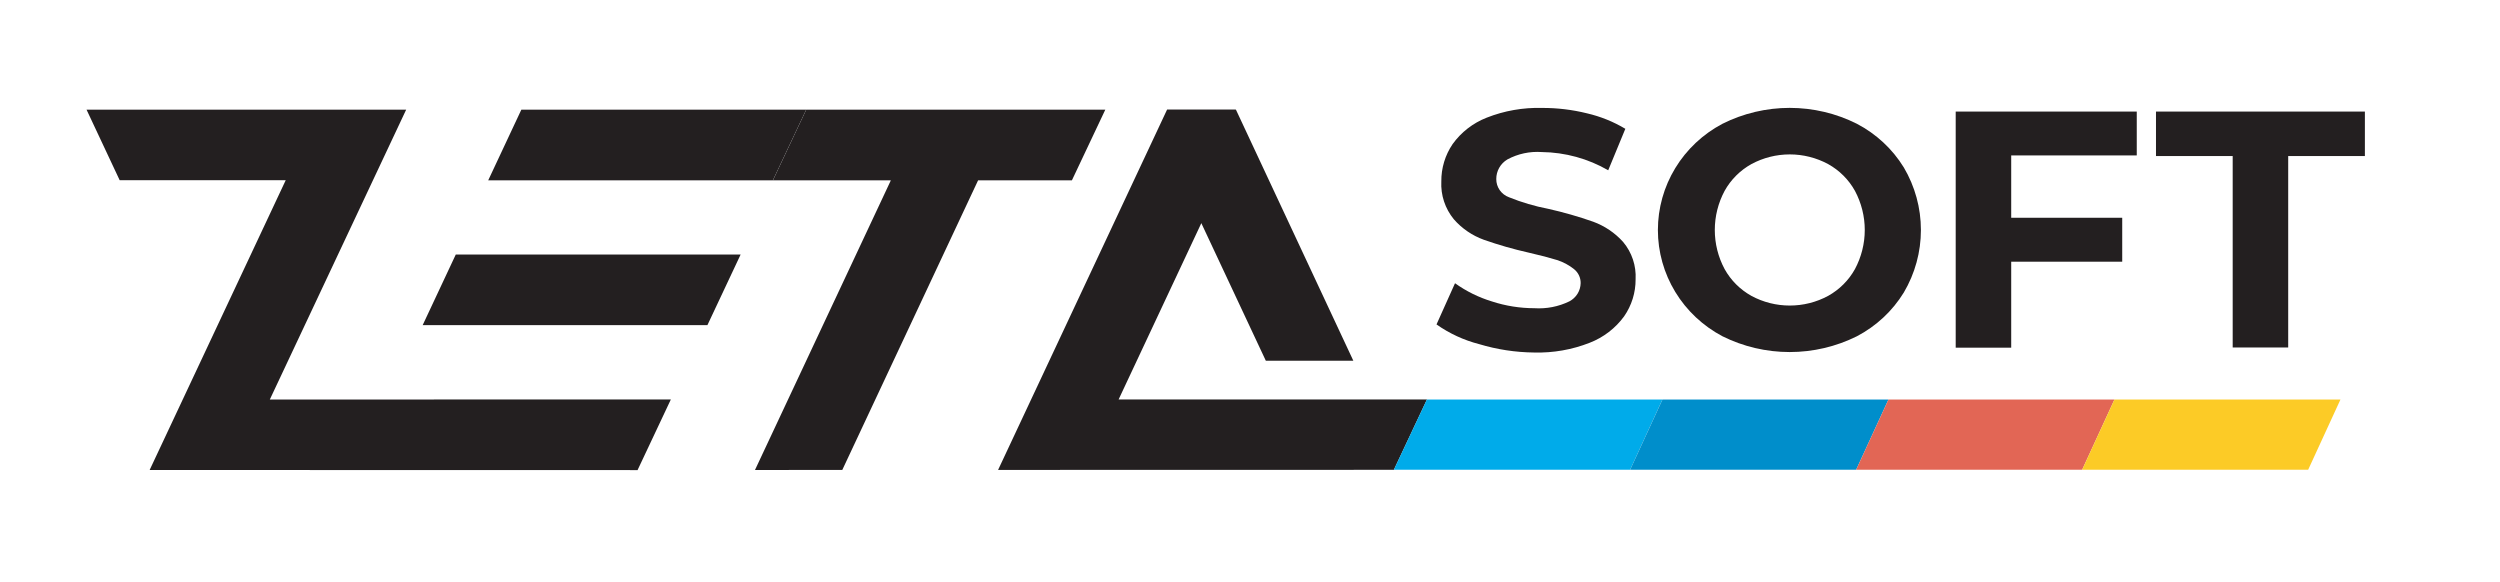
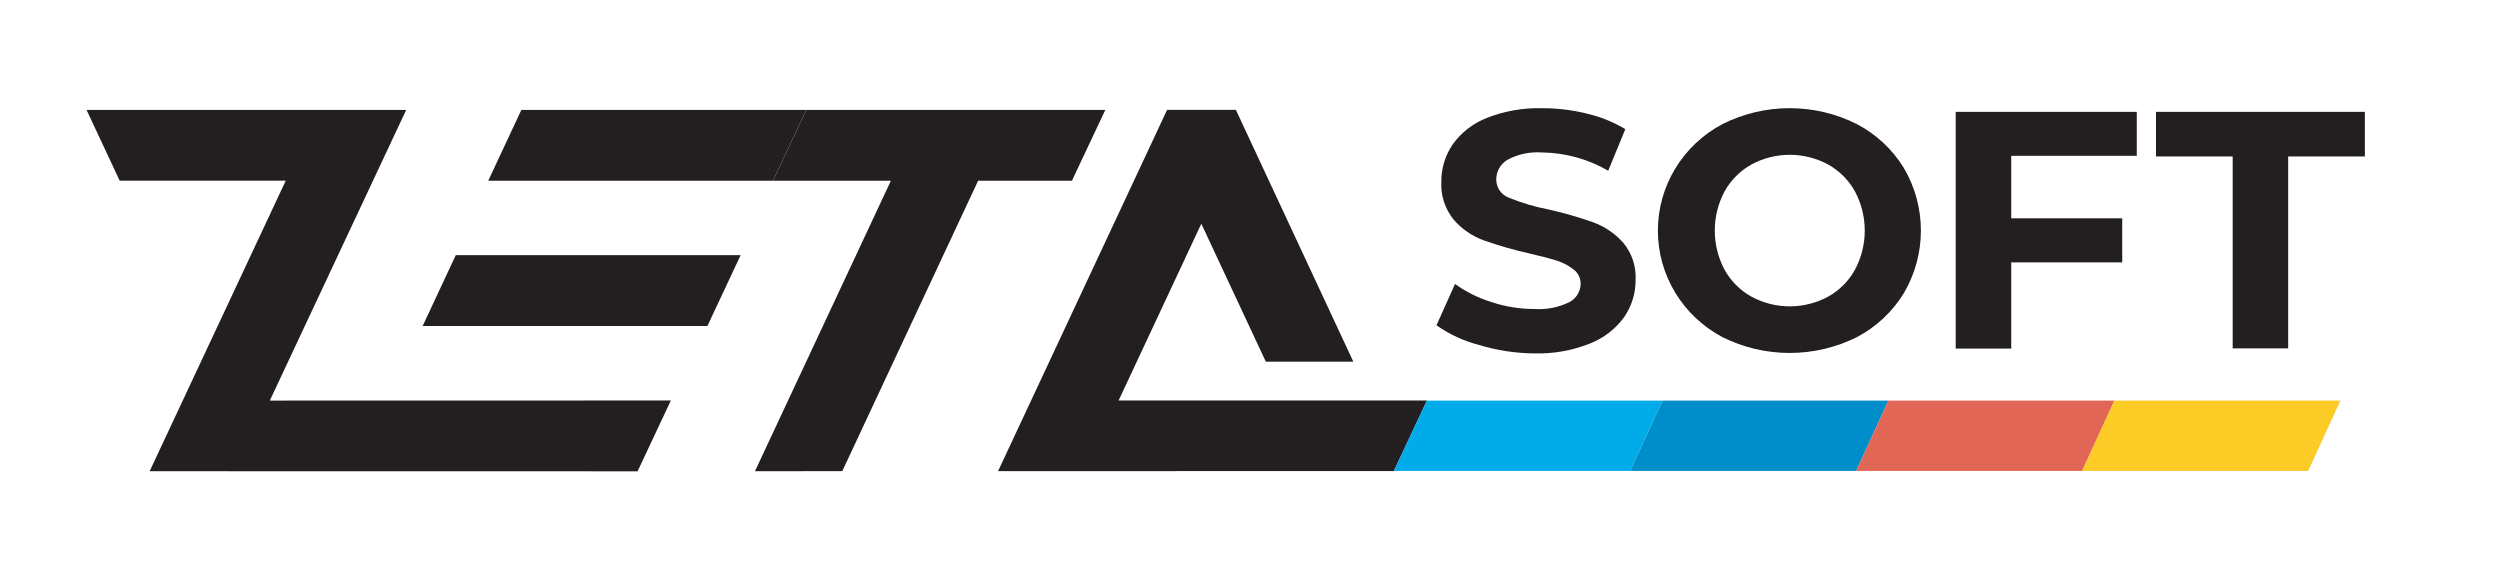
- <svg xmlns="http://www.w3.org/2000/svg" width="172" height="40" viewBox="0 0 172 40" fill="none">
-   <path d="M76.961 27.482L82.651 15.353L87.088 24.817H93.109L85.032 7.544L85 7.538H80.296L68.668 32.33L95.897 32.324L98.175 27.482H76.961Z" fill="#231F20" />
-   <path d="M61.636 7.544H55.468L53.177 12.405H61.26L61.286 12.417L51.942 32.336L57.95 32.33L67.294 12.405H73.748L76.046 7.544H61.636Z" fill="#231F20" />
-   <path d="M31.358 17.51H50.956L48.67 22.37H29.079L31.358 17.51Z" fill="#231F20" />
-   <path d="M35.869 7.544H55.467L53.175 12.405H33.59L35.869 7.544Z" fill="#231F20" />
-   <path d="M18.563 27.488L27.945 7.544H5.954L8.233 12.398H19.658L10.295 32.336L43.864 32.343L46.155 27.482L18.563 27.488Z" fill="#231F20" />
-   <path d="M101.766 23.676C100.712 23.405 99.718 22.945 98.832 22.321L100.105 19.486C100.877 20.04 101.738 20.464 102.651 20.741C103.591 21.048 104.576 21.204 105.566 21.205C106.396 21.259 107.226 21.097 107.972 20.734C108.203 20.612 108.397 20.432 108.534 20.211C108.67 19.991 108.744 19.738 108.749 19.48C108.752 19.295 108.712 19.112 108.633 18.945C108.553 18.778 108.436 18.63 108.29 18.514C107.941 18.235 107.542 18.022 107.113 17.887C106.629 17.736 105.986 17.567 105.165 17.379C104.121 17.145 103.093 16.849 102.085 16.495C101.286 16.205 100.576 15.72 100.022 15.083C99.421 14.35 99.115 13.423 99.163 12.481C99.155 11.568 99.425 10.674 99.939 9.915C100.525 9.098 101.339 8.466 102.282 8.097C103.495 7.618 104.795 7.389 106.101 7.426C107.139 7.422 108.174 7.547 109.181 7.796C110.113 8.012 111.005 8.372 111.823 8.862L110.645 11.716C109.259 10.913 107.683 10.481 106.075 10.461C105.253 10.403 104.431 10.579 103.708 10.969C103.473 11.109 103.279 11.307 103.145 11.544C103.011 11.78 102.942 12.047 102.944 12.318C102.941 12.59 103.024 12.857 103.181 13.082C103.339 13.306 103.562 13.478 103.822 13.572C104.693 13.925 105.597 14.192 106.521 14.368C107.567 14.603 108.598 14.898 109.608 15.253C110.401 15.543 111.109 16.021 111.67 16.645C112.274 17.366 112.58 18.284 112.529 19.216C112.535 20.125 112.26 21.013 111.74 21.763C111.145 22.581 110.323 23.213 109.372 23.582C108.159 24.059 106.86 24.288 105.553 24.253C104.269 24.241 102.994 24.046 101.766 23.676Z" fill="#231F20" />
-   <path d="M118.506 23.136C117.164 22.427 116.041 21.373 115.259 20.086C114.476 18.799 114.063 17.326 114.063 15.826C114.063 14.325 114.476 12.853 115.259 11.565C116.041 10.278 117.164 9.224 118.506 8.516C119.938 7.797 121.523 7.422 123.13 7.422C124.738 7.422 126.322 7.797 127.754 8.516C129.085 9.212 130.2 10.25 130.982 11.52C131.753 12.827 132.159 14.311 132.159 15.823C132.159 17.334 131.753 18.819 130.982 20.125C130.201 21.397 129.086 22.437 127.754 23.136C126.321 23.849 124.737 24.221 123.13 24.221C121.524 24.221 119.94 23.849 118.506 23.136ZM125.775 20.357C126.553 19.924 127.192 19.285 127.621 18.513C128.064 17.684 128.296 16.76 128.296 15.823C128.296 14.885 128.064 13.962 127.621 13.132C127.192 12.36 126.553 11.721 125.775 11.288C124.966 10.852 124.059 10.623 123.137 10.623C122.215 10.623 121.307 10.852 120.498 11.288C119.721 11.721 119.081 12.36 118.653 13.132C118.209 13.962 117.978 14.885 117.978 15.823C117.978 16.76 118.209 17.684 118.653 18.513C119.081 19.285 119.721 19.924 120.498 20.357C121.307 20.794 122.215 21.022 123.137 21.022C124.059 21.022 124.966 20.794 125.775 20.357Z" fill="#231F20" />
-   <path d="M138.371 10.693V14.982H146.009V18.005H138.371V23.92H134.552V7.676H147.009V10.693H138.371Z" fill="#231F20" />
-   <path d="M153.609 10.736H148.332V7.676H162.704V10.736H157.428V23.907H153.609V10.736Z" fill="#231F20" />
-   <path d="M98.169 27.489L95.897 32.318H112.153L114.374 27.489H98.169Z" fill="#00ABEA" />
-   <path d="M114.376 27.489L112.154 32.318H127.704L129.925 27.489H114.376Z" fill="#008ECB" />
-   <path d="M129.925 27.489L127.703 32.318H143.253L145.474 27.489H129.925Z" fill="#E26655" />
-   <path d="M145.473 27.489L143.252 32.318H158.802L161.023 27.489H145.473Z" fill="#FCCB26" />
+ <svg xmlns="http://www.w3.org/2000/svg" width="193" height="45" viewBox="0 0 193 45" fill="none">
+   <path d="M86.357 30.918L92.742 17.272L97.72 27.919H104.476L95.413 8.488L95.377 8.48H90.099L77.051 36.372L107.605 36.365L110.162 30.918H86.357Z" fill="#231F20" />
+   <path d="M69.161 8.487H62.24L59.669 13.955H68.739L68.768 13.969L58.283 36.378L65.025 36.371L75.51 13.955H82.752L85.33 8.487H69.161Z" fill="#231F20" />
+   <path d="M35.186 19.698H57.176L54.612 25.166H32.629L35.186 19.698Z" fill="#231F20" />
+   <path d="M40.248 8.487H62.239L59.668 13.955H37.691L40.248 8.487Z" fill="#231F20" />
+   <path d="M20.83 30.924L31.358 8.487H6.682L9.239 13.948H22.059L11.553 36.378L49.22 36.385L51.791 30.917L20.83 30.924Z" fill="#231F20" />
+   <path d="M114.191 26.635C113.008 26.33 111.892 25.814 110.898 25.111L112.327 21.922C113.194 22.545 114.159 23.022 115.184 23.333C116.239 23.678 117.343 23.855 118.455 23.855C119.386 23.917 120.317 23.734 121.154 23.326C121.414 23.189 121.631 22.986 121.785 22.738C121.938 22.49 122.021 22.206 122.026 21.915C122.029 21.707 121.985 21.501 121.896 21.313C121.806 21.125 121.675 20.959 121.512 20.828C121.12 20.514 120.671 20.274 120.19 20.123C119.647 19.953 118.926 19.763 118.005 19.551C116.834 19.288 115.679 18.956 114.548 18.556C113.652 18.231 112.856 17.684 112.234 16.969C111.559 16.143 111.215 15.101 111.27 14.041C111.261 13.014 111.564 12.009 112.141 11.155C112.798 10.235 113.711 9.524 114.769 9.109C116.131 8.57 117.589 8.313 119.055 8.354C120.22 8.35 121.381 8.49 122.511 8.77C123.557 9.013 124.558 9.418 125.475 9.97L124.154 13.18C122.598 12.277 120.831 11.791 119.026 11.769C118.103 11.704 117.181 11.902 116.369 12.34C116.106 12.498 115.888 12.721 115.738 12.987C115.587 13.253 115.51 13.553 115.512 13.857C115.509 14.164 115.602 14.464 115.779 14.717C115.955 14.97 116.206 15.162 116.498 15.268C117.474 15.666 118.489 15.966 119.526 16.165C120.7 16.428 121.856 16.76 122.99 17.159C123.88 17.486 124.674 18.024 125.304 18.726C125.981 19.537 126.325 20.569 126.268 21.619C126.275 22.64 125.966 23.64 125.383 24.483C124.715 25.404 123.792 26.114 122.726 26.529C121.364 27.067 119.906 27.324 118.44 27.284C117 27.271 115.569 27.052 114.191 26.635Z" fill="#231F20" />
+   <path d="M132.974 26.027C131.467 25.231 130.208 24.045 129.33 22.597C128.452 21.148 127.988 19.492 127.988 17.804C127.988 16.116 128.452 14.459 129.33 13.011C130.208 11.563 131.467 10.377 132.974 9.58C134.581 8.771 136.359 8.35 138.163 8.35C139.966 8.35 141.744 8.771 143.351 9.58C144.845 10.364 146.096 11.532 146.972 12.96C147.838 14.43 148.294 16.1 148.294 17.8C148.294 19.501 147.838 21.171 146.972 22.641C146.096 24.071 144.845 25.241 143.351 26.027C141.742 26.83 139.965 27.248 138.163 27.248C136.36 27.248 134.583 26.83 132.974 26.027ZM141.13 22.902C142.003 22.415 142.72 21.696 143.201 20.827C143.699 19.894 143.959 18.855 143.959 17.8C143.959 16.746 143.699 15.707 143.201 14.774C142.72 13.905 142.003 13.186 141.13 12.699C140.223 12.208 139.205 11.951 138.17 11.951C137.135 11.951 136.117 12.208 135.209 12.699C134.337 13.186 133.619 13.905 133.138 14.774C132.641 15.707 132.381 16.746 132.381 17.8C132.381 18.855 132.641 19.894 133.138 20.827C133.619 21.696 134.337 22.415 135.209 22.902C136.117 23.393 137.135 23.65 138.17 23.65C139.205 23.65 140.223 23.393 141.13 22.902Z" fill="#231F20" />
+   <path d="M155.266 12.029V16.855H163.836V20.256H155.266V26.91H150.98V8.635H164.958V12.029H155.266Z" fill="#231F20" />
+   <path d="M172.362 12.079H166.441V8.635H182.568V12.079H176.647V26.895H172.362V12.079Z" fill="#231F20" />
+   <path d="M110.155 30.925L107.605 36.358H125.846L128.339 30.925H110.155Z" fill="#00ABEA" />
+   <path d="M128.34 30.925L125.848 36.358H143.296L145.788 30.925H128.34Z" fill="#008ECB" />
+   <path d="M145.788 30.925L143.295 36.358H160.743L163.236 30.925H145.788Z" fill="#E26655" />
+   <path d="M163.235 30.925L160.742 36.358H178.19L180.683 30.925H163.235Z" fill="#FCCB26" />
</svg>
